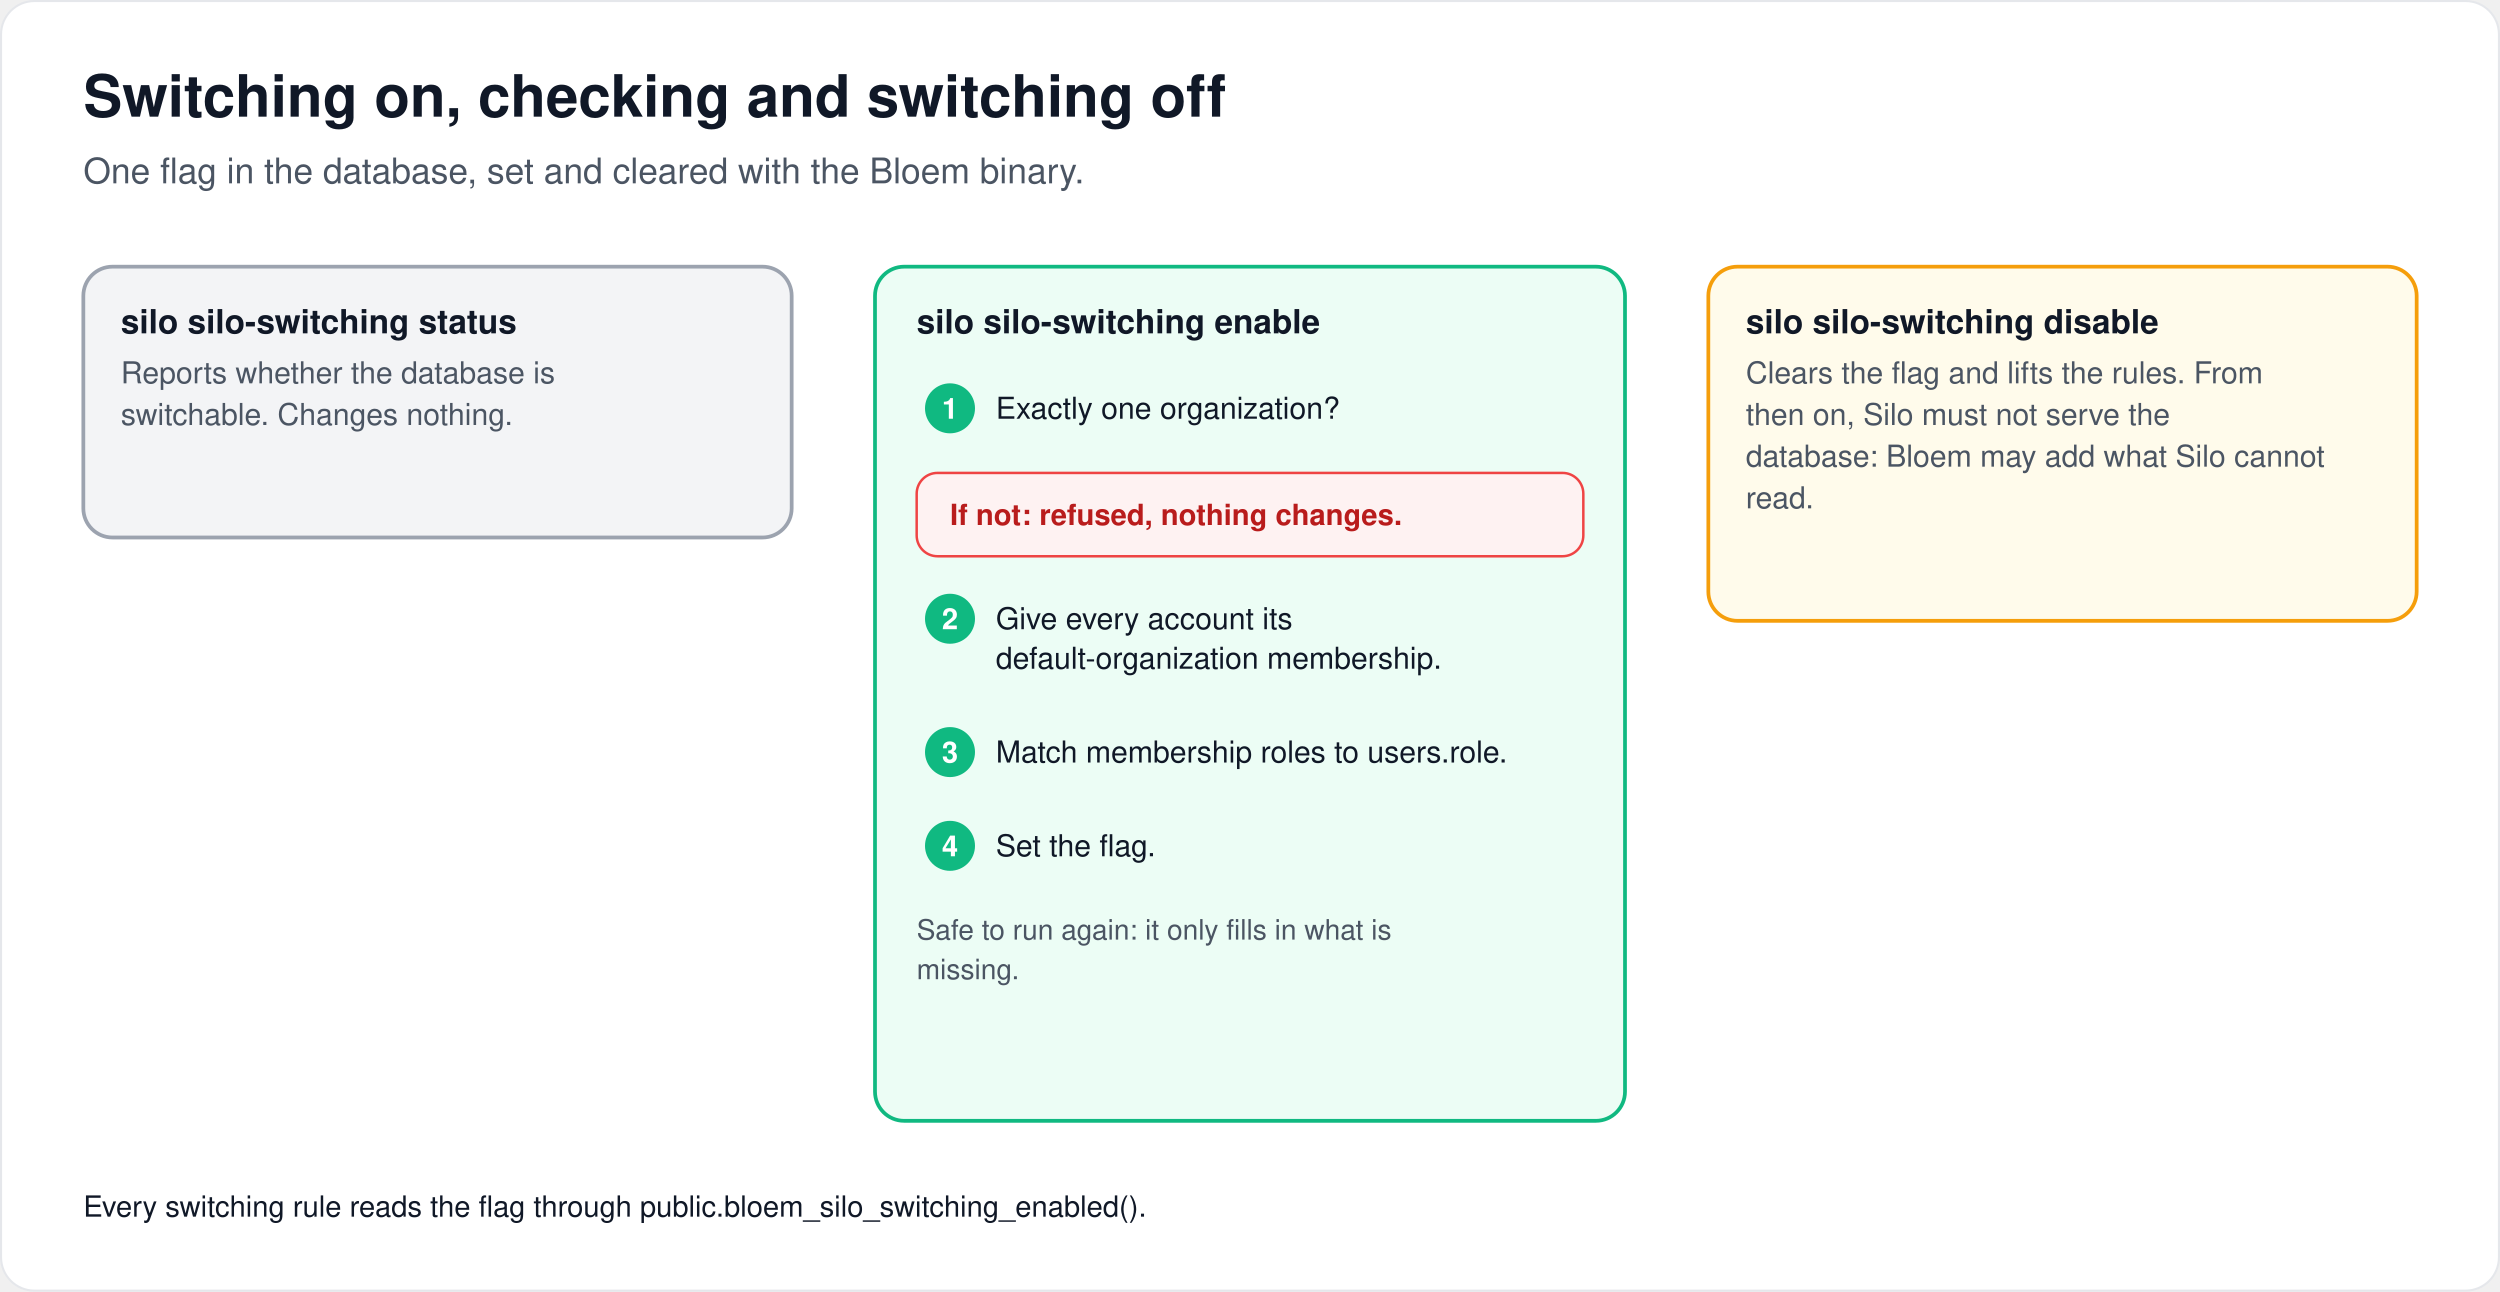
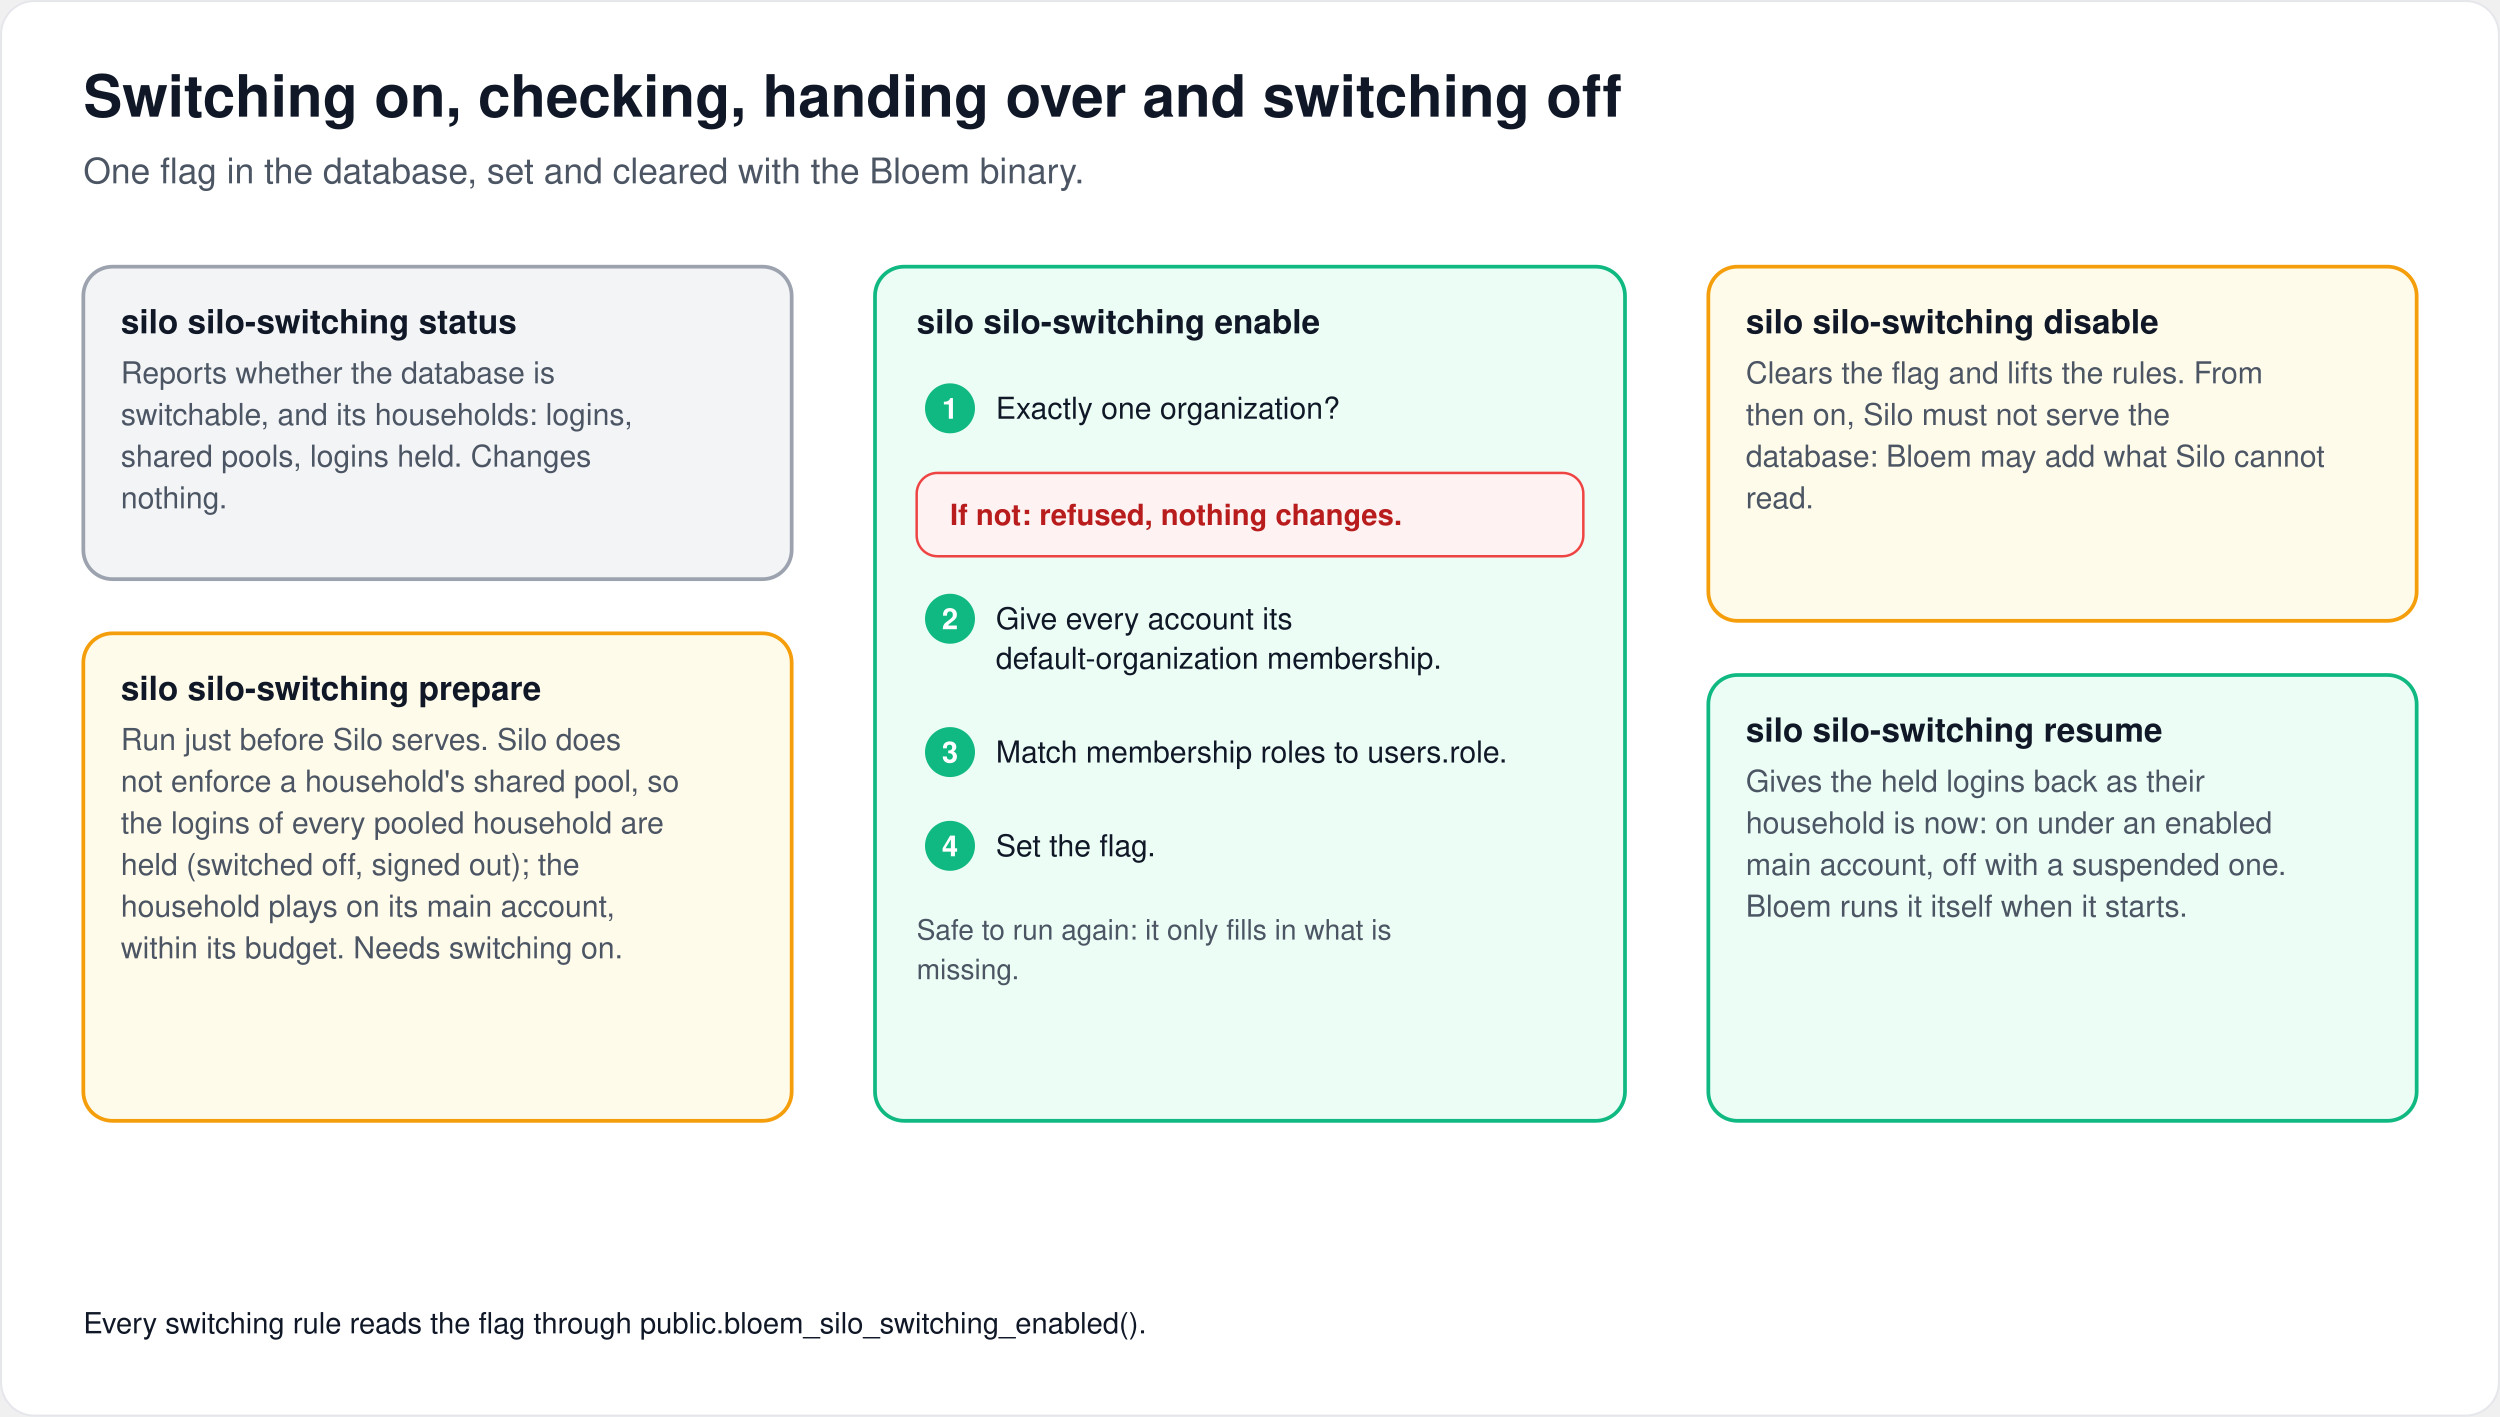
- <svg xmlns="http://www.w3.org/2000/svg" width="1200" height="620" viewBox="0 0 1200 620" role="img" aria-labelledby="t d" font-family="'Segoe UI', 'Helvetica Neue', Helvetica, Arial, sans-serif">
+ <svg xmlns="http://www.w3.org/2000/svg" width="1200" height="680" viewBox="0 0 1200 680" role="img" aria-labelledby="t d" font-family="'Segoe UI', 'Helvetica Neue', Helvetica, Arial, sans-serif">
  <defs>
    <marker id="arrow" viewBox="0 0 10 10" refX="9" refY="5" markerWidth="8" markerHeight="8" orient="auto-start-reverse">
      <path d="M0,0 L10,5 L0,10 z" fill="#9CA3AF" />
    </marker>
  </defs>
-   <rect x="0.5" y="0.5" width="1199" height="619" rx="16" fill="#FFFFFF" stroke="#E5E7EB" />
-   <text x="40" y="56" font-size="28" font-weight="700" fill="#101827" text-anchor="start">Switching on, checking and switching off</text>
+   <rect x="0.5" y="0.5" width="1199" height="679" rx="16" fill="#FFFFFF" stroke="#E5E7EB" />
+   <text x="40" y="56" font-size="28" font-weight="700" fill="#101827" text-anchor="start">Switching on, checking, handing over and switching off</text>
  <text x="40" y="88" font-size="17" font-weight="normal" fill="#4B5563" text-anchor="start">One flag in the database, set and cleared with the Bloem binary.</text>
-   <rect x="40" y="128" width="340" height="130" rx="14" fill="#F3F4F6" stroke="#9CA3AF" stroke-width="1.8" />
+   <rect x="40" y="128" width="340" height="150" rx="14" fill="#F3F4F6" stroke="#9CA3AF" stroke-width="1.8" />
  <text x="58" y="160" font-size="16" font-weight="700" fill="#101827" text-anchor="start">silo silo-switching status</text>
  <text x="58" y="184" font-size="14.5" font-weight="normal" fill="#4B5563" text-anchor="start">Reports whether the database is</text>
-   <text x="58" y="204" font-size="14.5" font-weight="normal" fill="#4B5563" text-anchor="start">switchable. Changes nothing.</text>
+   <text x="58" y="204" font-size="14.5" font-weight="normal" fill="#4B5563" text-anchor="start">switchable, and its households: logins,</text>
+   <text x="58" y="224" font-size="14.5" font-weight="normal" fill="#4B5563" text-anchor="start">shared pools, logins held. Changes</text>
+   <text x="58" y="244" font-size="14.5" font-weight="normal" fill="#4B5563" text-anchor="start">nothing.</text>
+   <rect x="40" y="304" width="340" height="234" rx="14" fill="#FFFBEB" stroke="#F59E0B" stroke-width="1.8" />
+   <text x="58" y="336" font-size="16" font-weight="700" fill="#101827" text-anchor="start">silo silo-switching prepare</text>
+   <text x="58" y="360" font-size="14.5" font-weight="normal" fill="#4B5563" text-anchor="start">Run just before Silo serves. Silo does</text>
+   <text x="58" y="380" font-size="14.5" font-weight="normal" fill="#4B5563" text-anchor="start">not enforce a household's shared pool, so</text>
+   <text x="58" y="400" font-size="14.5" font-weight="normal" fill="#4B5563" text-anchor="start">the logins of every pooled household are</text>
+   <text x="58" y="420" font-size="14.5" font-weight="normal" fill="#4B5563" text-anchor="start">held (switched off, signed out); the</text>
+   <text x="58" y="440" font-size="14.5" font-weight="normal" fill="#4B5563" text-anchor="start">household plays on its main account,</text>
+   <text x="58" y="460" font-size="14.5" font-weight="normal" fill="#4B5563" text-anchor="start">within its budget. Needs switching on.</text>
  <rect x="420" y="128" width="360" height="410" rx="14" fill="#ECFDF5" stroke="#10B981" stroke-width="1.8" />
  <text x="440" y="160" font-size="16" font-weight="700" fill="#101827" text-anchor="start">silo silo-switching enable</text>
  <circle cx="456" cy="196" r="12" fill="#10B981" />
  <text x="456" y="201" font-size="14" font-weight="700" fill="#FFFFFF" text-anchor="middle">1</text>
  <text x="478" y="201" font-size="14.5" font-weight="normal" fill="#101827" text-anchor="start">Exactly one organization?</text>
  <rect x="440" y="227" width="320" height="40" rx="10" fill="#FEF2F2" stroke="#EF4444" stroke-width="1.2" />
  <text x="456" y="252" font-size="14" font-weight="600" fill="#B91C1C" text-anchor="start">If not: refused, nothing changes.</text>
  <circle cx="456" cy="297" r="12" fill="#10B981" />
  <text x="456" y="302" font-size="14" font-weight="700" fill="#FFFFFF" text-anchor="middle">2</text>
  <text x="478" y="302" font-size="14.5" font-weight="normal" fill="#101827" text-anchor="start">Give every account its</text>
  <text x="478" y="321" font-size="14.5" font-weight="normal" fill="#101827" text-anchor="start">default-organization membership.</text>
  <circle cx="456" cy="361" r="12" fill="#10B981" />
  <text x="456" y="366" font-size="14" font-weight="700" fill="#FFFFFF" text-anchor="middle">3</text>
  <text x="478" y="366" font-size="14.5" font-weight="normal" fill="#101827" text-anchor="start">Match membership roles to users.role.</text>
  <circle cx="456" cy="406" r="12" fill="#10B981" />
  <text x="456" y="411" font-size="14" font-weight="700" fill="#FFFFFF" text-anchor="middle">4</text>
  <text x="478" y="411" font-size="14.5" font-weight="normal" fill="#101827" text-anchor="start">Set the flag.</text>
  <text x="440" y="451" font-size="13.5" font-weight="normal" fill="#4B5563" text-anchor="start">Safe to run again: it only fills in what is</text>
  <text x="440" y="470" font-size="13.5" font-weight="normal" fill="#4B5563" text-anchor="start">missing.</text>
  <rect x="820" y="128" width="340" height="170" rx="14" fill="#FFFBEB" stroke="#F59E0B" stroke-width="1.8" />
  <text x="838" y="160" font-size="16" font-weight="700" fill="#101827" text-anchor="start">silo silo-switching disable</text>
  <text x="838" y="184" font-size="14.5" font-weight="normal" fill="#4B5563" text-anchor="start">Clears the flag and lifts the rules. From</text>
  <text x="838" y="204" font-size="14.5" font-weight="normal" fill="#4B5563" text-anchor="start">then on, Silo must not serve the</text>
  <text x="838" y="224" font-size="14.5" font-weight="normal" fill="#4B5563" text-anchor="start">database: Bloem may add what Silo cannot</text>
  <text x="838" y="244" font-size="14.5" font-weight="normal" fill="#4B5563" text-anchor="start">read.</text>
-   <text x="40" y="584" font-size="14" font-weight="normal" fill="#101827" text-anchor="start">Every switching rule reads the flag through public.bloem_silo_switching_enabled().</text>
+   <rect x="820" y="324" width="340" height="214" rx="14" fill="#ECFDF5" stroke="#10B981" stroke-width="1.8" />
+   <text x="838" y="356" font-size="16" font-weight="700" fill="#101827" text-anchor="start">silo silo-switching resume</text>
+   <text x="838" y="380" font-size="14.5" font-weight="normal" fill="#4B5563" text-anchor="start">Gives the held logins back as their</text>
+   <text x="838" y="400" font-size="14.5" font-weight="normal" fill="#4B5563" text-anchor="start">household is now: on under an enabled</text>
+   <text x="838" y="420" font-size="14.5" font-weight="normal" fill="#4B5563" text-anchor="start">main account, off with a suspended one.</text>
+   <text x="838" y="440" font-size="14.5" font-weight="normal" fill="#4B5563" text-anchor="start">Bloem runs it itself when it starts.</text>
+   <text x="40" y="640" font-size="14" font-weight="normal" fill="#101827" text-anchor="start">Every switching rule reads the flag through public.bloem_silo_switching_enabled().</text>
</svg>
